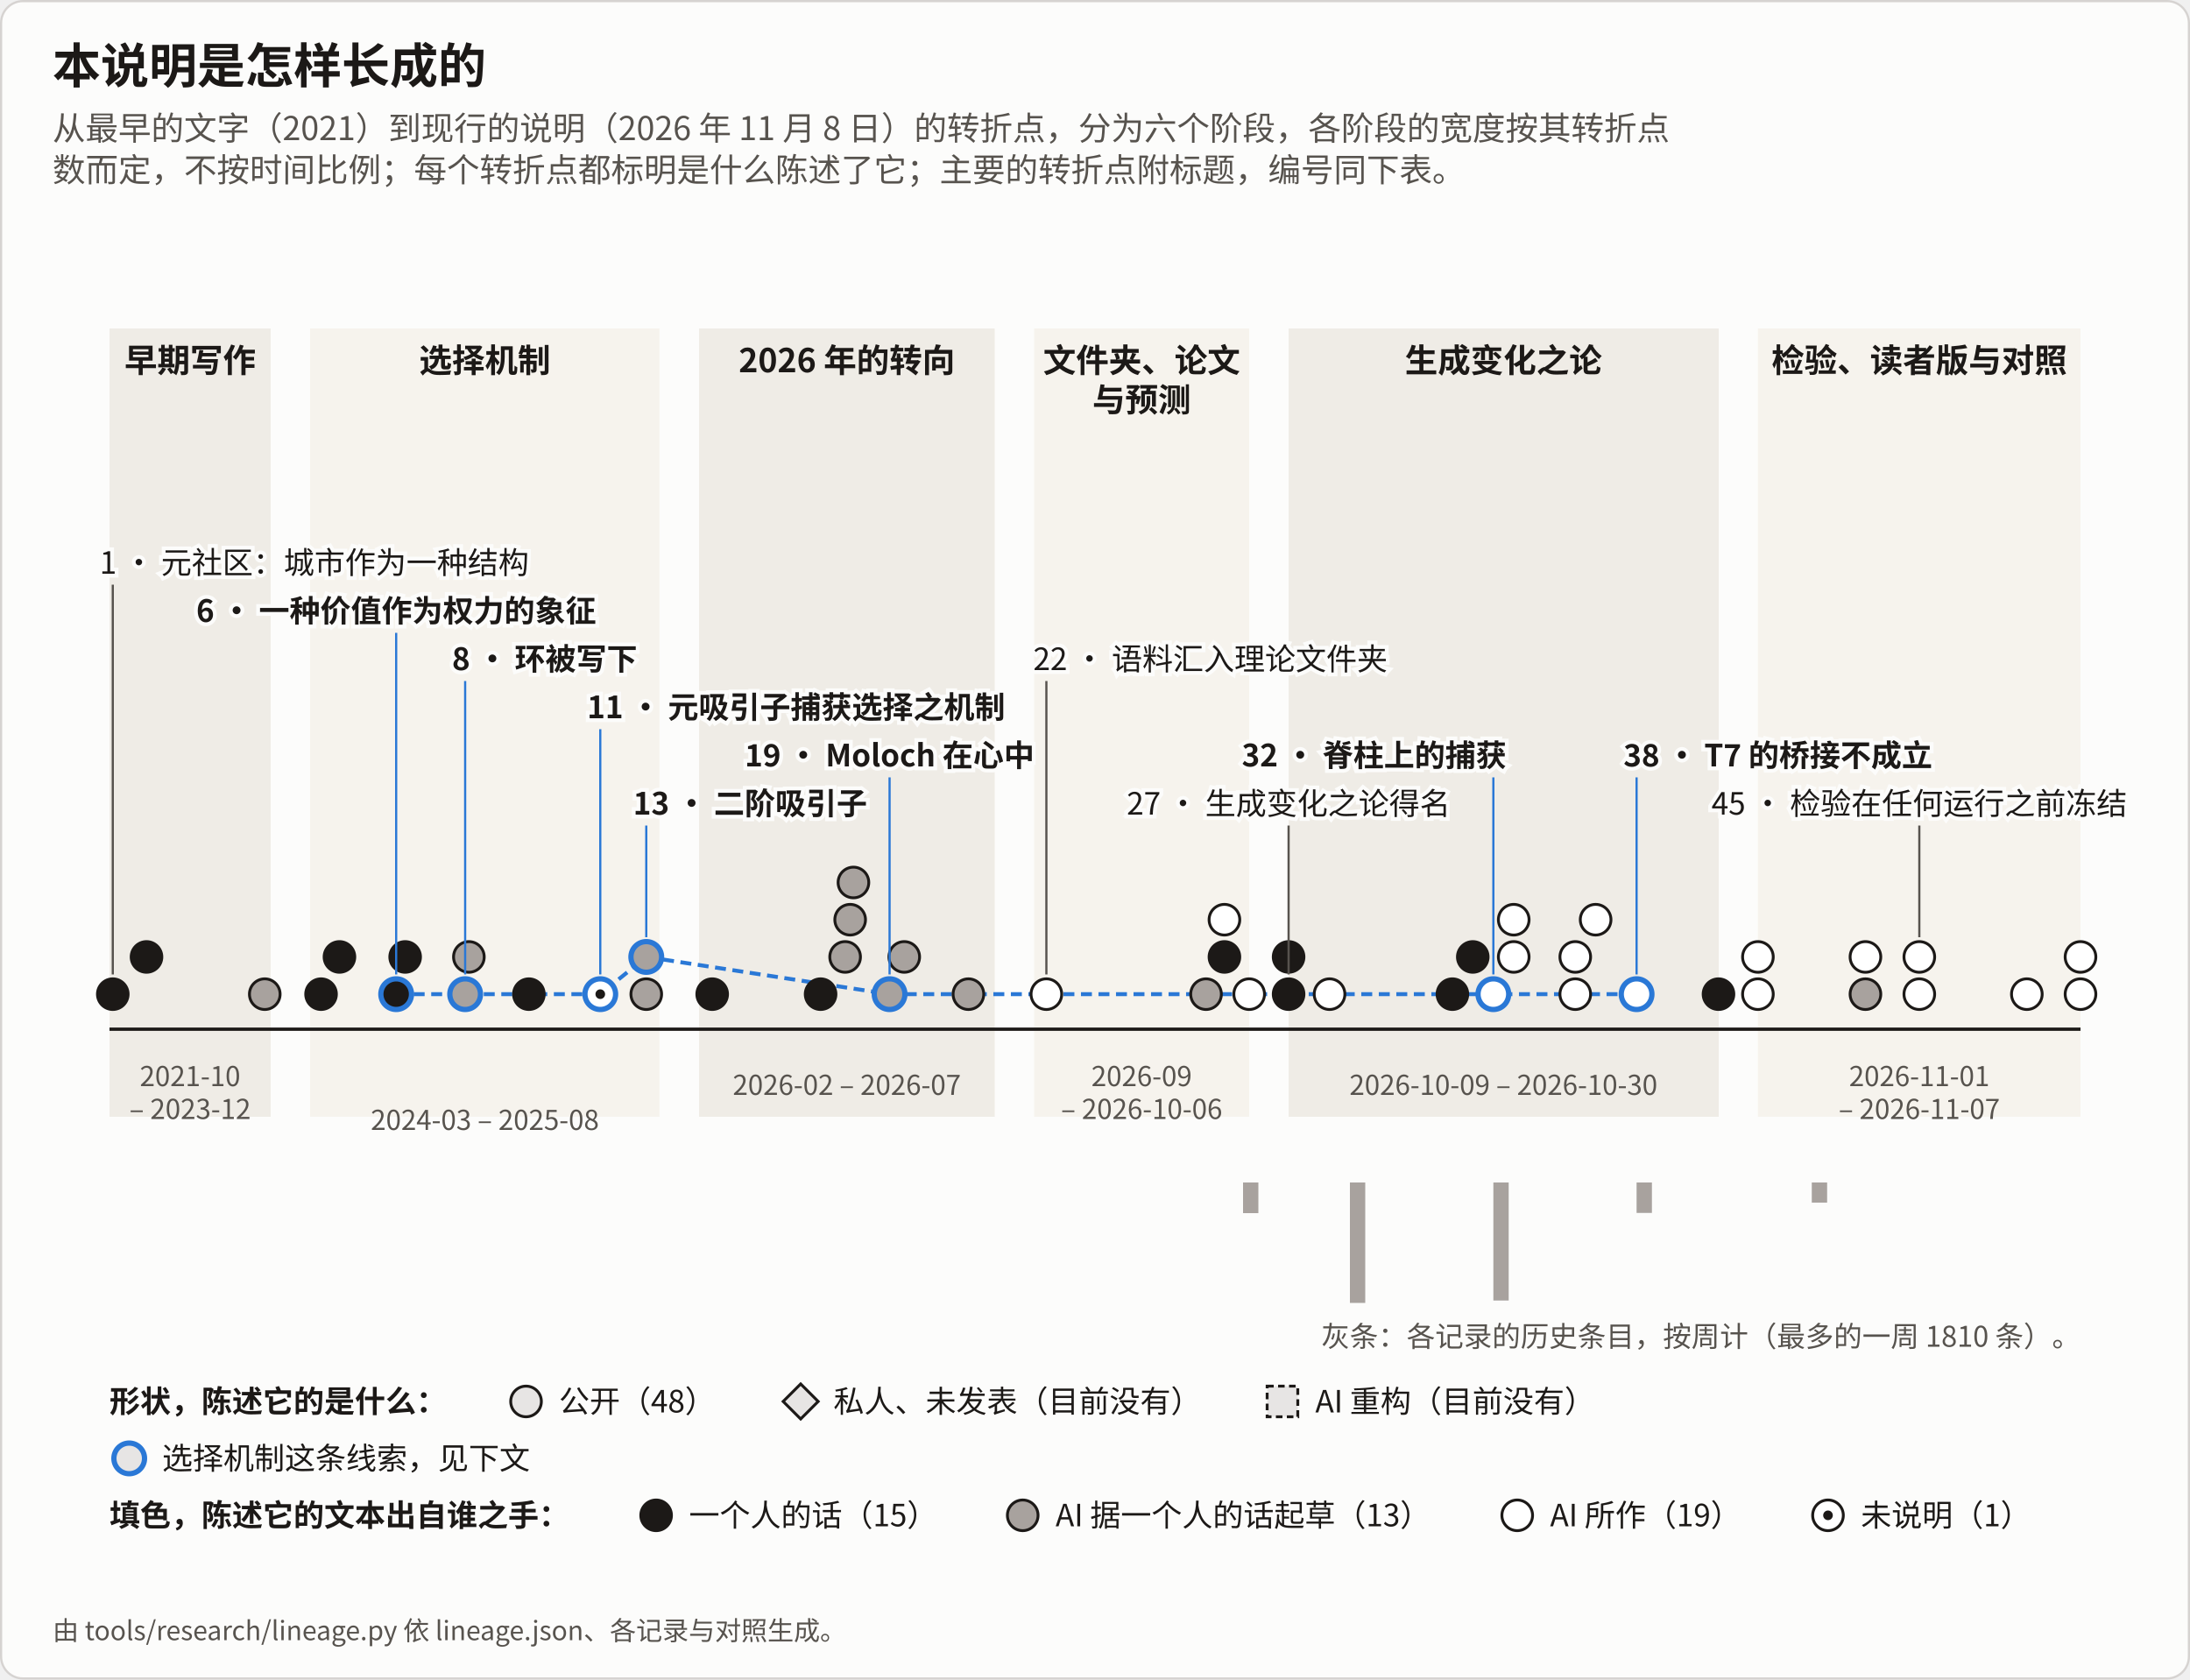
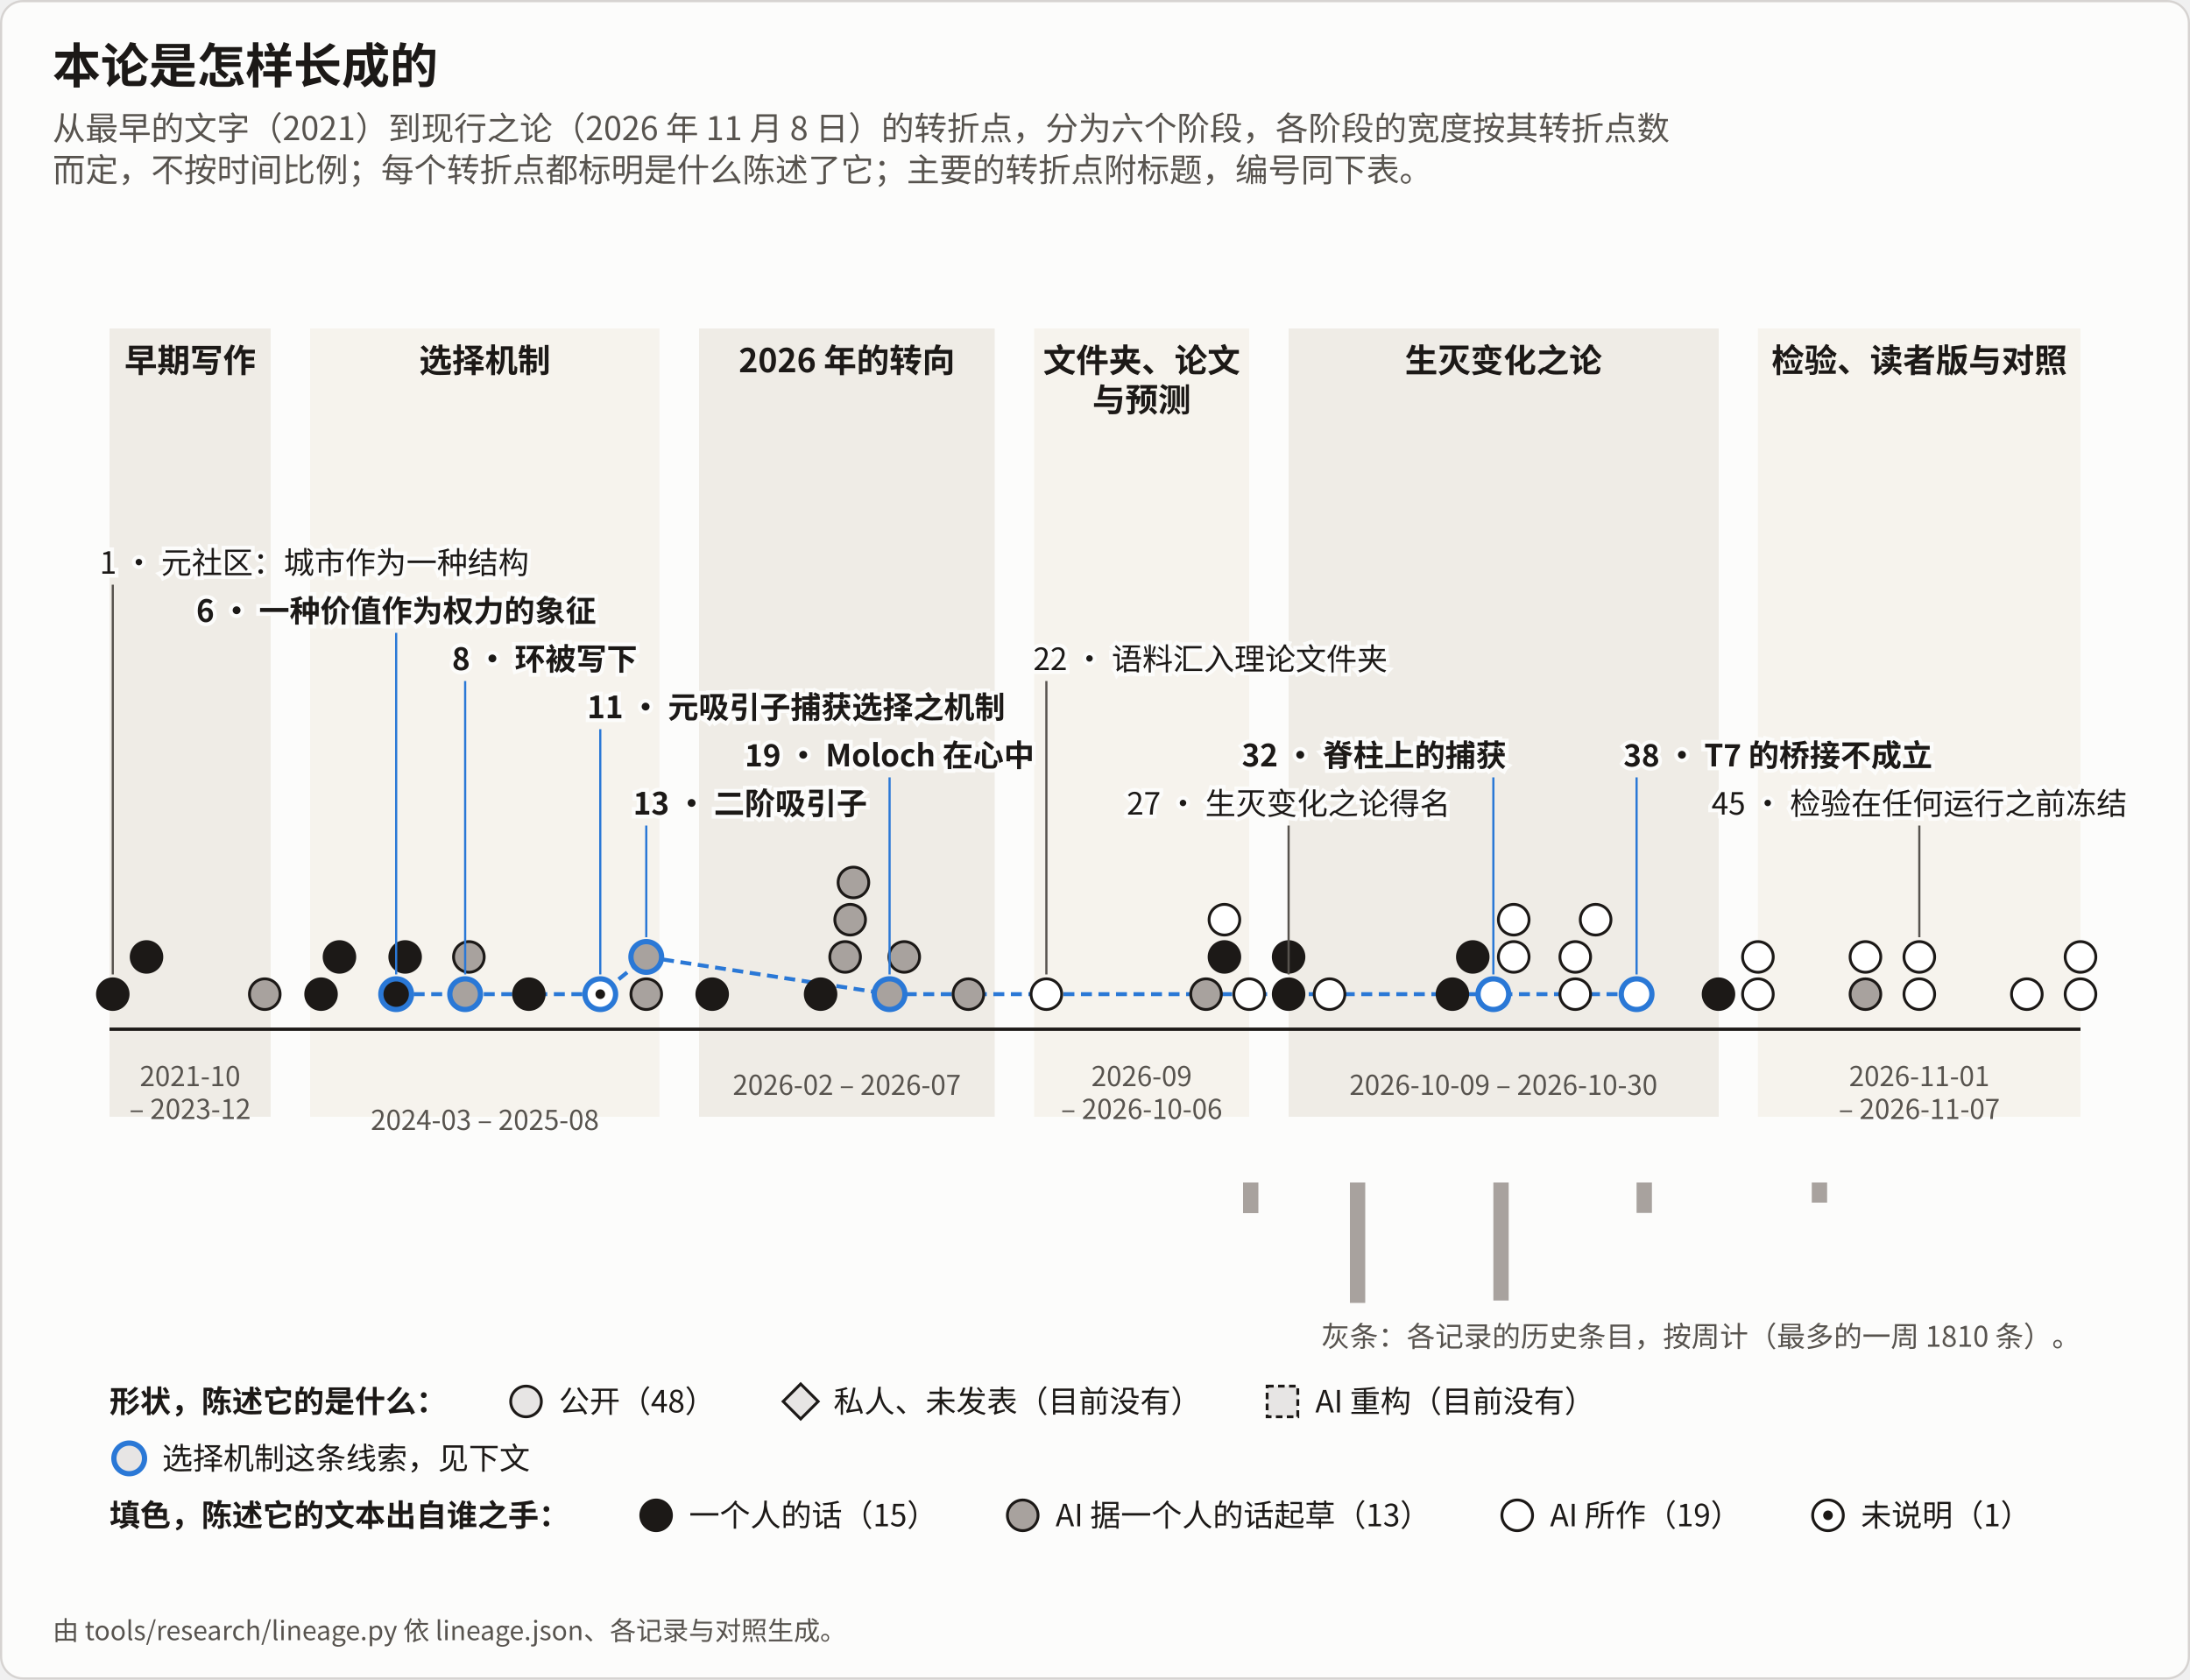
<svg xmlns="http://www.w3.org/2000/svg" viewBox="0 0 1000 767" width="1000" height="767" role="img" aria-labelledby="lineage-title" font-family="'PingFang SC', 'Hiragino Sans GB', 'Noto Sans CJK SC', 'Microsoft YaHei', sans-serif">
  <rect x="0.5" y="0.5" width="999" height="766" rx="10" fill="#fcfcfb" stroke="#d6d3d1" />
-   <text x="24.0" y="38.0" font-size="22" font-weight="bold" text-anchor="start" fill="#1c1917">本说明是怎样长成的</text>
-   <text x="24.0" y="64.0" font-size="15" text-anchor="start" fill="#57534e">从最早的文字（2021）到现行的说明（2026 年 11 月 8 日）的转折点，分为六个阶段，各阶段的宽度按其转折点</text>
-   <text x="24.0" y="83.0" font-size="15" text-anchor="start" fill="#57534e">数而定，不按时间比例；每个转折点都标明是什么陈述了它；主要的转折点附标题，编号同下表。</text>
+   <text x="24.0" y="38.0" font-size="22" font-weight="bold" text-anchor="start" fill="#1c1917">本论是怎样长成的</text>
+   <text x="24.0" y="64.0" font-size="15" text-anchor="start" fill="#57534e">从最早的文字（2021）到现行之论（2026 年 11 月 8 日）的转折点，分为六个阶段，各阶段的宽度按其转折点数</text>
+   <text x="24.0" y="83.0" font-size="15" text-anchor="start" fill="#57534e">而定，不按时间比例；每个转折点都标明是什么陈述了它；主要的转折点附标题，编号同下表。</text>
  <rect x="50.0" y="150" width="73.6" height="360" fill="#efece6" />
  <text x="86.8" y="170.0" font-size="15" font-weight="bold" text-anchor="middle" fill="#1c1917">早期写作</text>
  <text x="86.8" y="496.0" font-size="12.5" text-anchor="middle" fill="#57534e">2021-10</text>
  <text x="86.8" y="511.0" font-size="12.5" text-anchor="middle" fill="#57534e">– 2023-12</text>
  <rect x="141.6" y="150" width="159.5" height="360" fill="#f6f3ed" />
  <text x="221.4" y="170.0" font-size="15" font-weight="bold" text-anchor="middle" fill="#1c1917">选择机制</text>
  <text x="221.4" y="516.0" font-size="12.5" text-anchor="middle" fill="#57534e">2024-03 – 2025-08</text>
  <rect x="319.2" y="150" width="135.0" height="360" fill="#efece6" />
  <text x="386.7" y="170.0" font-size="15" font-weight="bold" text-anchor="middle" fill="#1c1917">2026 年的转向</text>
  <text x="386.7" y="500.0" font-size="12.5" text-anchor="middle" fill="#57534e">2026-02 – 2026-07</text>
  <rect x="472.2" y="150" width="98.2" height="360" fill="#f6f3ed" />
  <text x="521.3" y="170.0" font-size="15" font-weight="bold" text-anchor="middle" fill="#1c1917">文件夹、论文</text>
  <text x="521.3" y="188.0" font-size="15" font-weight="bold" text-anchor="middle" fill="#1c1917">与预测</text>
  <text x="521.3" y="496.0" font-size="12.5" text-anchor="middle" fill="#57534e">2026-09</text>
  <text x="521.3" y="511.0" font-size="12.5" text-anchor="middle" fill="#57534e">– 2026-10-06</text>
  <rect x="588.4" y="150" width="196.4" height="360" fill="#efece6" />
-   <text x="686.5" y="170.0" font-size="15" font-weight="bold" text-anchor="middle" fill="#1c1917">生成变化之论</text>
+   <text x="686.5" y="170.0" font-size="15" font-weight="bold" text-anchor="middle" fill="#1c1917">生灭变化之论</text>
  <text x="686.5" y="500.0" font-size="12.5" text-anchor="middle" fill="#57534e">2026-10-09 – 2026-10-30</text>
  <rect x="802.7" y="150" width="147.3" height="360" fill="#f6f3ed" />
  <text x="876.4" y="170.0" font-size="15" font-weight="bold" text-anchor="middle" fill="#1c1917">检验、读者版与对照</text>
  <text x="876.4" y="496.0" font-size="12.5" text-anchor="middle" fill="#57534e">2026-11-01</text>
  <text x="876.4" y="511.0" font-size="12.5" text-anchor="middle" fill="#57534e">– 2026-11-07</text>
  <line x1="50" y1="470" x2="950" y2="470" stroke="#1c1917" stroke-width="1.5" />
  <rect x="567.6" y="540.0" width="7" height="14.0" fill="#a8a29e" />
  <rect x="616.4" y="540.0" width="7" height="55.0" fill="#a8a29e" />
  <rect x="681.9" y="540.0" width="7" height="53.9" fill="#a8a29e" />
  <rect x="747.3" y="540.0" width="7" height="13.9" fill="#a8a29e" />
  <rect x="827.3" y="540.0" width="7" height="9.2" fill="#a8a29e" />
  <text x="950.0" y="615.0" font-size="13" text-anchor="end" fill="#57534e">灰条：各记录的历史条目，按周计（最多的一周 1810 条）。</text>
  <path d="M180.9,454.0 L212.4,454.0 L274.1,454.0 L295.1,437.0 L406.2,454.0 L681.9,454.0 L747.3,454.0" fill="none" stroke="#2a78d6" stroke-width="1.8" stroke-dasharray="5 3" />
  <circle cx="51.5" cy="454.0" r="7" fill="#1c1917" stroke="#1c1917" stroke-width="1.3" />
  <circle cx="66.9" cy="437.0" r="7" fill="#1c1917" stroke="#1c1917" stroke-width="1.3" />
  <circle cx="120.9" cy="454.0" r="7" fill="#a8a29e" stroke="#1c1917" stroke-width="1.3" />
  <circle cx="146.6" cy="454.0" r="7" fill="#1c1917" stroke="#1c1917" stroke-width="1.3" />
  <circle cx="155.0" cy="437.0" r="7" fill="#1c1917" stroke="#1c1917" stroke-width="1.3" />
  <circle cx="180.9" cy="454.0" r="7" fill="#1c1917" stroke="#2a78d6" stroke-width="2.4" />
  <circle cx="185.0" cy="437.0" r="7" fill="#1c1917" stroke="#1c1917" stroke-width="1.3" />
  <circle cx="212.4" cy="454.0" r="7" fill="#a8a29e" stroke="#2a78d6" stroke-width="2.4" />
  <circle cx="214.1" cy="437.0" r="7" fill="#a8a29e" stroke="#1c1917" stroke-width="1.3" />
  <circle cx="241.5" cy="454.0" r="7" fill="#1c1917" stroke="#1c1917" stroke-width="1.3" />
  <circle cx="274.1" cy="454.0" r="7" fill="#ffffff" stroke="#2a78d6" stroke-width="2.4" />
  <circle cx="274.1" cy="454.0" r="2.2" fill="#1c1917" />
  <circle cx="295.1" cy="454.0" r="7" fill="#a8a29e" stroke="#1c1917" stroke-width="1.3" />
  <circle cx="295.1" cy="437.0" r="7" fill="#a8a29e" stroke="#2a78d6" stroke-width="2.4" />
  <circle cx="325.2" cy="454.0" r="7" fill="#1c1917" stroke="#1c1917" stroke-width="1.3" />
  <circle cx="374.7" cy="454.0" r="7" fill="#1c1917" stroke="#1c1917" stroke-width="1.3" />
  <circle cx="385.9" cy="437.0" r="7" fill="#a8a29e" stroke="#1c1917" stroke-width="1.3" />
  <circle cx="388.2" cy="420.0" r="7" fill="#a8a29e" stroke="#1c1917" stroke-width="1.3" />
  <circle cx="389.7" cy="403.0" r="7" fill="#a8a29e" stroke="#1c1917" stroke-width="1.3" />
  <circle cx="406.2" cy="454.0" r="7" fill="#a8a29e" stroke="#2a78d6" stroke-width="2.4" />
  <circle cx="412.9" cy="437.0" r="7" fill="#a8a29e" stroke="#1c1917" stroke-width="1.3" />
  <circle cx="442.2" cy="454.0" r="7" fill="#a8a29e" stroke="#1c1917" stroke-width="1.3" />
  <circle cx="477.8" cy="454.0" r="7" fill="#ffffff" stroke="#1c1917" stroke-width="1.3" />
  <circle cx="550.7" cy="454.0" r="7" fill="#a8a29e" stroke="#1c1917" stroke-width="1.3" />
  <circle cx="559.1" cy="437.0" r="7" fill="#1c1917" stroke="#1c1917" stroke-width="1.3" />
  <circle cx="559.1" cy="420.0" r="7" fill="#ffffff" stroke="#1c1917" stroke-width="1.3" />
  <circle cx="570.4" cy="454.0" r="7" fill="#ffffff" stroke="#1c1917" stroke-width="1.3" />
  <circle cx="588.4" cy="454.0" r="7" fill="#1c1917" stroke="#1c1917" stroke-width="1.3" />
  <circle cx="588.4" cy="437.0" r="7" fill="#1c1917" stroke="#1c1917" stroke-width="1.3" />
  <circle cx="607.1" cy="454.0" r="7" fill="#ffffff" stroke="#1c1917" stroke-width="1.3" />
  <circle cx="663.2" cy="454.0" r="7" fill="#1c1917" stroke="#1c1917" stroke-width="1.3" />
  <circle cx="672.5" cy="437.0" r="7" fill="#1c1917" stroke="#1c1917" stroke-width="1.3" />
  <circle cx="681.9" cy="454.0" r="7" fill="#ffffff" stroke="#2a78d6" stroke-width="2.4" />
  <circle cx="691.2" cy="437.0" r="7" fill="#ffffff" stroke="#1c1917" stroke-width="1.3" />
  <circle cx="691.2" cy="420.0" r="7" fill="#ffffff" stroke="#1c1917" stroke-width="1.3" />
  <circle cx="719.3" cy="454.0" r="7" fill="#ffffff" stroke="#1c1917" stroke-width="1.3" />
  <circle cx="719.3" cy="437.0" r="7" fill="#ffffff" stroke="#1c1917" stroke-width="1.3" />
  <circle cx="728.6" cy="420.0" r="7" fill="#ffffff" stroke="#1c1917" stroke-width="1.3" />
  <circle cx="747.3" cy="454.0" r="7" fill="#ffffff" stroke="#2a78d6" stroke-width="2.4" />
  <circle cx="784.7" cy="454.0" r="7" fill="#1c1917" stroke="#1c1917" stroke-width="1.3" />
  <circle cx="802.7" cy="454.0" r="7" fill="#ffffff" stroke="#1c1917" stroke-width="1.3" />
  <circle cx="802.7" cy="437.0" r="7" fill="#ffffff" stroke="#1c1917" stroke-width="1.3" />
  <circle cx="851.8" cy="454.0" r="7" fill="#a8a29e" stroke="#1c1917" stroke-width="1.3" />
  <circle cx="851.8" cy="437.0" r="7" fill="#ffffff" stroke="#1c1917" stroke-width="1.3" />
  <circle cx="876.4" cy="454.0" r="7" fill="#ffffff" stroke="#1c1917" stroke-width="1.3" />
  <circle cx="876.4" cy="437.0" r="7" fill="#ffffff" stroke="#1c1917" stroke-width="1.3" />
  <circle cx="925.5" cy="454.0" r="7" fill="#ffffff" stroke="#1c1917" stroke-width="1.3" />
  <circle cx="950.0" cy="454.0" r="7" fill="#ffffff" stroke="#1c1917" stroke-width="1.3" />
  <circle cx="950.0" cy="437.0" r="7" fill="#ffffff" stroke="#1c1917" stroke-width="1.3" />
  <line x1="51.5" y1="445.0" x2="51.5" y2="267.0" stroke="#57534e" stroke-width="1" />
  <text x="45.5" y="262.0" font-size="14" text-anchor="start" fill="#1c1917" stroke="#fcfcfb" stroke-width="3.5" paint-order="stroke">1 · 元社区：城市作为一种结构</text>
  <line x1="180.9" y1="445.0" x2="180.9" y2="289.0" stroke="#2a78d6" stroke-width="1" />
  <text x="180.9" y="284.0" font-size="14" font-weight="bold" text-anchor="middle" fill="#1c1917" stroke="#fcfcfb" stroke-width="3.5" paint-order="stroke">6 · 一种价值作为权力的象征</text>
  <line x1="212.4" y1="445.0" x2="212.4" y2="311.0" stroke="#2a78d6" stroke-width="1" />
  <text x="206.4" y="306.0" font-size="14" font-weight="bold" text-anchor="start" fill="#1c1917" stroke="#fcfcfb" stroke-width="3.5" paint-order="stroke">8 · 环被写下</text>
  <line x1="274.1" y1="445.0" x2="274.1" y2="333.0" stroke="#2a78d6" stroke-width="1" />
  <text x="268.1" y="328.0" font-size="14" font-weight="bold" text-anchor="start" fill="#1c1917" stroke="#fcfcfb" stroke-width="3.5" paint-order="stroke">11 · 元吸引子捕获选择之机制</text>
  <line x1="295.1" y1="428.0" x2="295.1" y2="377.0" stroke="#2a78d6" stroke-width="1" />
  <text x="289.1" y="372.0" font-size="14" font-weight="bold" text-anchor="start" fill="#1c1917" stroke="#fcfcfb" stroke-width="3.5" paint-order="stroke">13 · 二阶吸引子</text>
  <line x1="406.2" y1="445.0" x2="406.2" y2="355.0" stroke="#2a78d6" stroke-width="1" />
  <text x="406.2" y="350.0" font-size="14" font-weight="bold" text-anchor="middle" fill="#1c1917" stroke="#fcfcfb" stroke-width="3.5" paint-order="stroke">19 · Moloch 在心中</text>
  <line x1="477.8" y1="445.0" x2="477.8" y2="311.0" stroke="#57534e" stroke-width="1" />
  <text x="471.8" y="306.0" font-size="14" text-anchor="start" fill="#1c1917" stroke="#fcfcfb" stroke-width="3.5" paint-order="stroke">22 · 语料汇入理论文件夹</text>
  <line x1="588.4" y1="445.0" x2="588.4" y2="377.0" stroke="#57534e" stroke-width="1" />
-   <text x="588.4" y="372.0" font-size="14" text-anchor="middle" fill="#1c1917" stroke="#fcfcfb" stroke-width="3.5" paint-order="stroke">27 · 生成变化之论得名</text>
+   <text x="588.4" y="372.0" font-size="14" text-anchor="middle" fill="#1c1917" stroke="#fcfcfb" stroke-width="3.5" paint-order="stroke">27 · 生灭变化之论得名</text>
  <line x1="681.9" y1="445.0" x2="681.9" y2="355.0" stroke="#2a78d6" stroke-width="1" />
  <text x="687.9" y="350.0" font-size="14" font-weight="bold" text-anchor="end" fill="#1c1917" stroke="#fcfcfb" stroke-width="3.5" paint-order="stroke">32 · 脊柱上的捕获</text>
  <line x1="747.3" y1="445.0" x2="747.3" y2="355.0" stroke="#2a78d6" stroke-width="1" />
  <text x="741.3" y="350.0" font-size="14" font-weight="bold" text-anchor="start" fill="#1c1917" stroke="#fcfcfb" stroke-width="3.5" paint-order="stroke">38 · T7 的桥接不成立</text>
  <line x1="876.4" y1="428.0" x2="876.4" y2="377.0" stroke="#57534e" stroke-width="1" />
  <text x="876.4" y="372.0" font-size="14" text-anchor="middle" fill="#1c1917" stroke="#fcfcfb" stroke-width="3.5" paint-order="stroke">45 · 检验在任何运行之前冻结</text>
  <text x="50.0" y="645.0" font-size="14" font-weight="bold" text-anchor="start" fill="#1c1917">形状，陈述它的是什么：</text>
  <circle cx="240.2" cy="640.0" r="7" fill="#e7e5e4" stroke="#1c1917" stroke-width="1.3" />
  <text x="255.2" y="645.0" font-size="14" text-anchor="start" fill="#1c1917">公开（48）</text>
  <path d="M365.6,632.0 L373.6,640.0 L365.6,648.0 L357.6,640.0 z" fill="#e7e5e4" stroke="#1c1917" stroke-width="1.3" />
  <text x="380.6" y="645.0" font-size="14" text-anchor="start" fill="#1c1917">私人、未发表（目前没有）</text>
  <rect x="578.6" y="633.0" width="14" height="14" fill="#e7e5e4" stroke="#1c1917" stroke-width="1.3" stroke-dasharray="3 2" />
  <text x="600.6" y="645.0" font-size="14" text-anchor="start" fill="#1c1917">AI 重构（目前没有）</text>
  <circle cx="59.0" cy="666.0" r="7" fill="#e7e5e4" stroke="#2a78d6" stroke-width="2.4" />
  <text x="74.0" y="671.0" font-size="14" text-anchor="start" fill="#1c1917">选择机制这条线索，见下文</text>
  <text x="50.0" y="697.0" font-size="14" font-weight="bold" text-anchor="start" fill="#1c1917">填色，陈述它的文本出自谁之手：</text>
  <circle cx="299.6" cy="692.0" r="7" fill="#1c1917" stroke="#1c1917" stroke-width="1.3" />
  <text x="314.6" y="697.0" font-size="14" text-anchor="start" fill="#1c1917">一个人的话（15）</text>
  <circle cx="467.0" cy="692.0" r="7" fill="#a8a29e" stroke="#1c1917" stroke-width="1.3" />
  <text x="482.0" y="697.0" font-size="14" text-anchor="start" fill="#1c1917">AI 据一个人的话起草（13）</text>
  <circle cx="692.8" cy="692.0" r="7" fill="#ffffff" stroke="#1c1917" stroke-width="1.3" />
  <text x="707.8" y="697.0" font-size="14" text-anchor="start" fill="#1c1917">AI 所作（19）</text>
  <circle cx="834.7" cy="692.0" r="7" fill="#ffffff" stroke="#1c1917" stroke-width="1.3" />
  <circle cx="834.7" cy="692.0" r="2.2" fill="#1c1917" />
  <text x="849.7" y="697.0" font-size="14" text-anchor="start" fill="#1c1917">未说明（1）</text>
  <text x="24.0" y="749.0" font-size="12" text-anchor="start" fill="#57534e">由 tools/research/lineage.py 依 lineage.json、各记录与对照生成。</text>
</svg>
